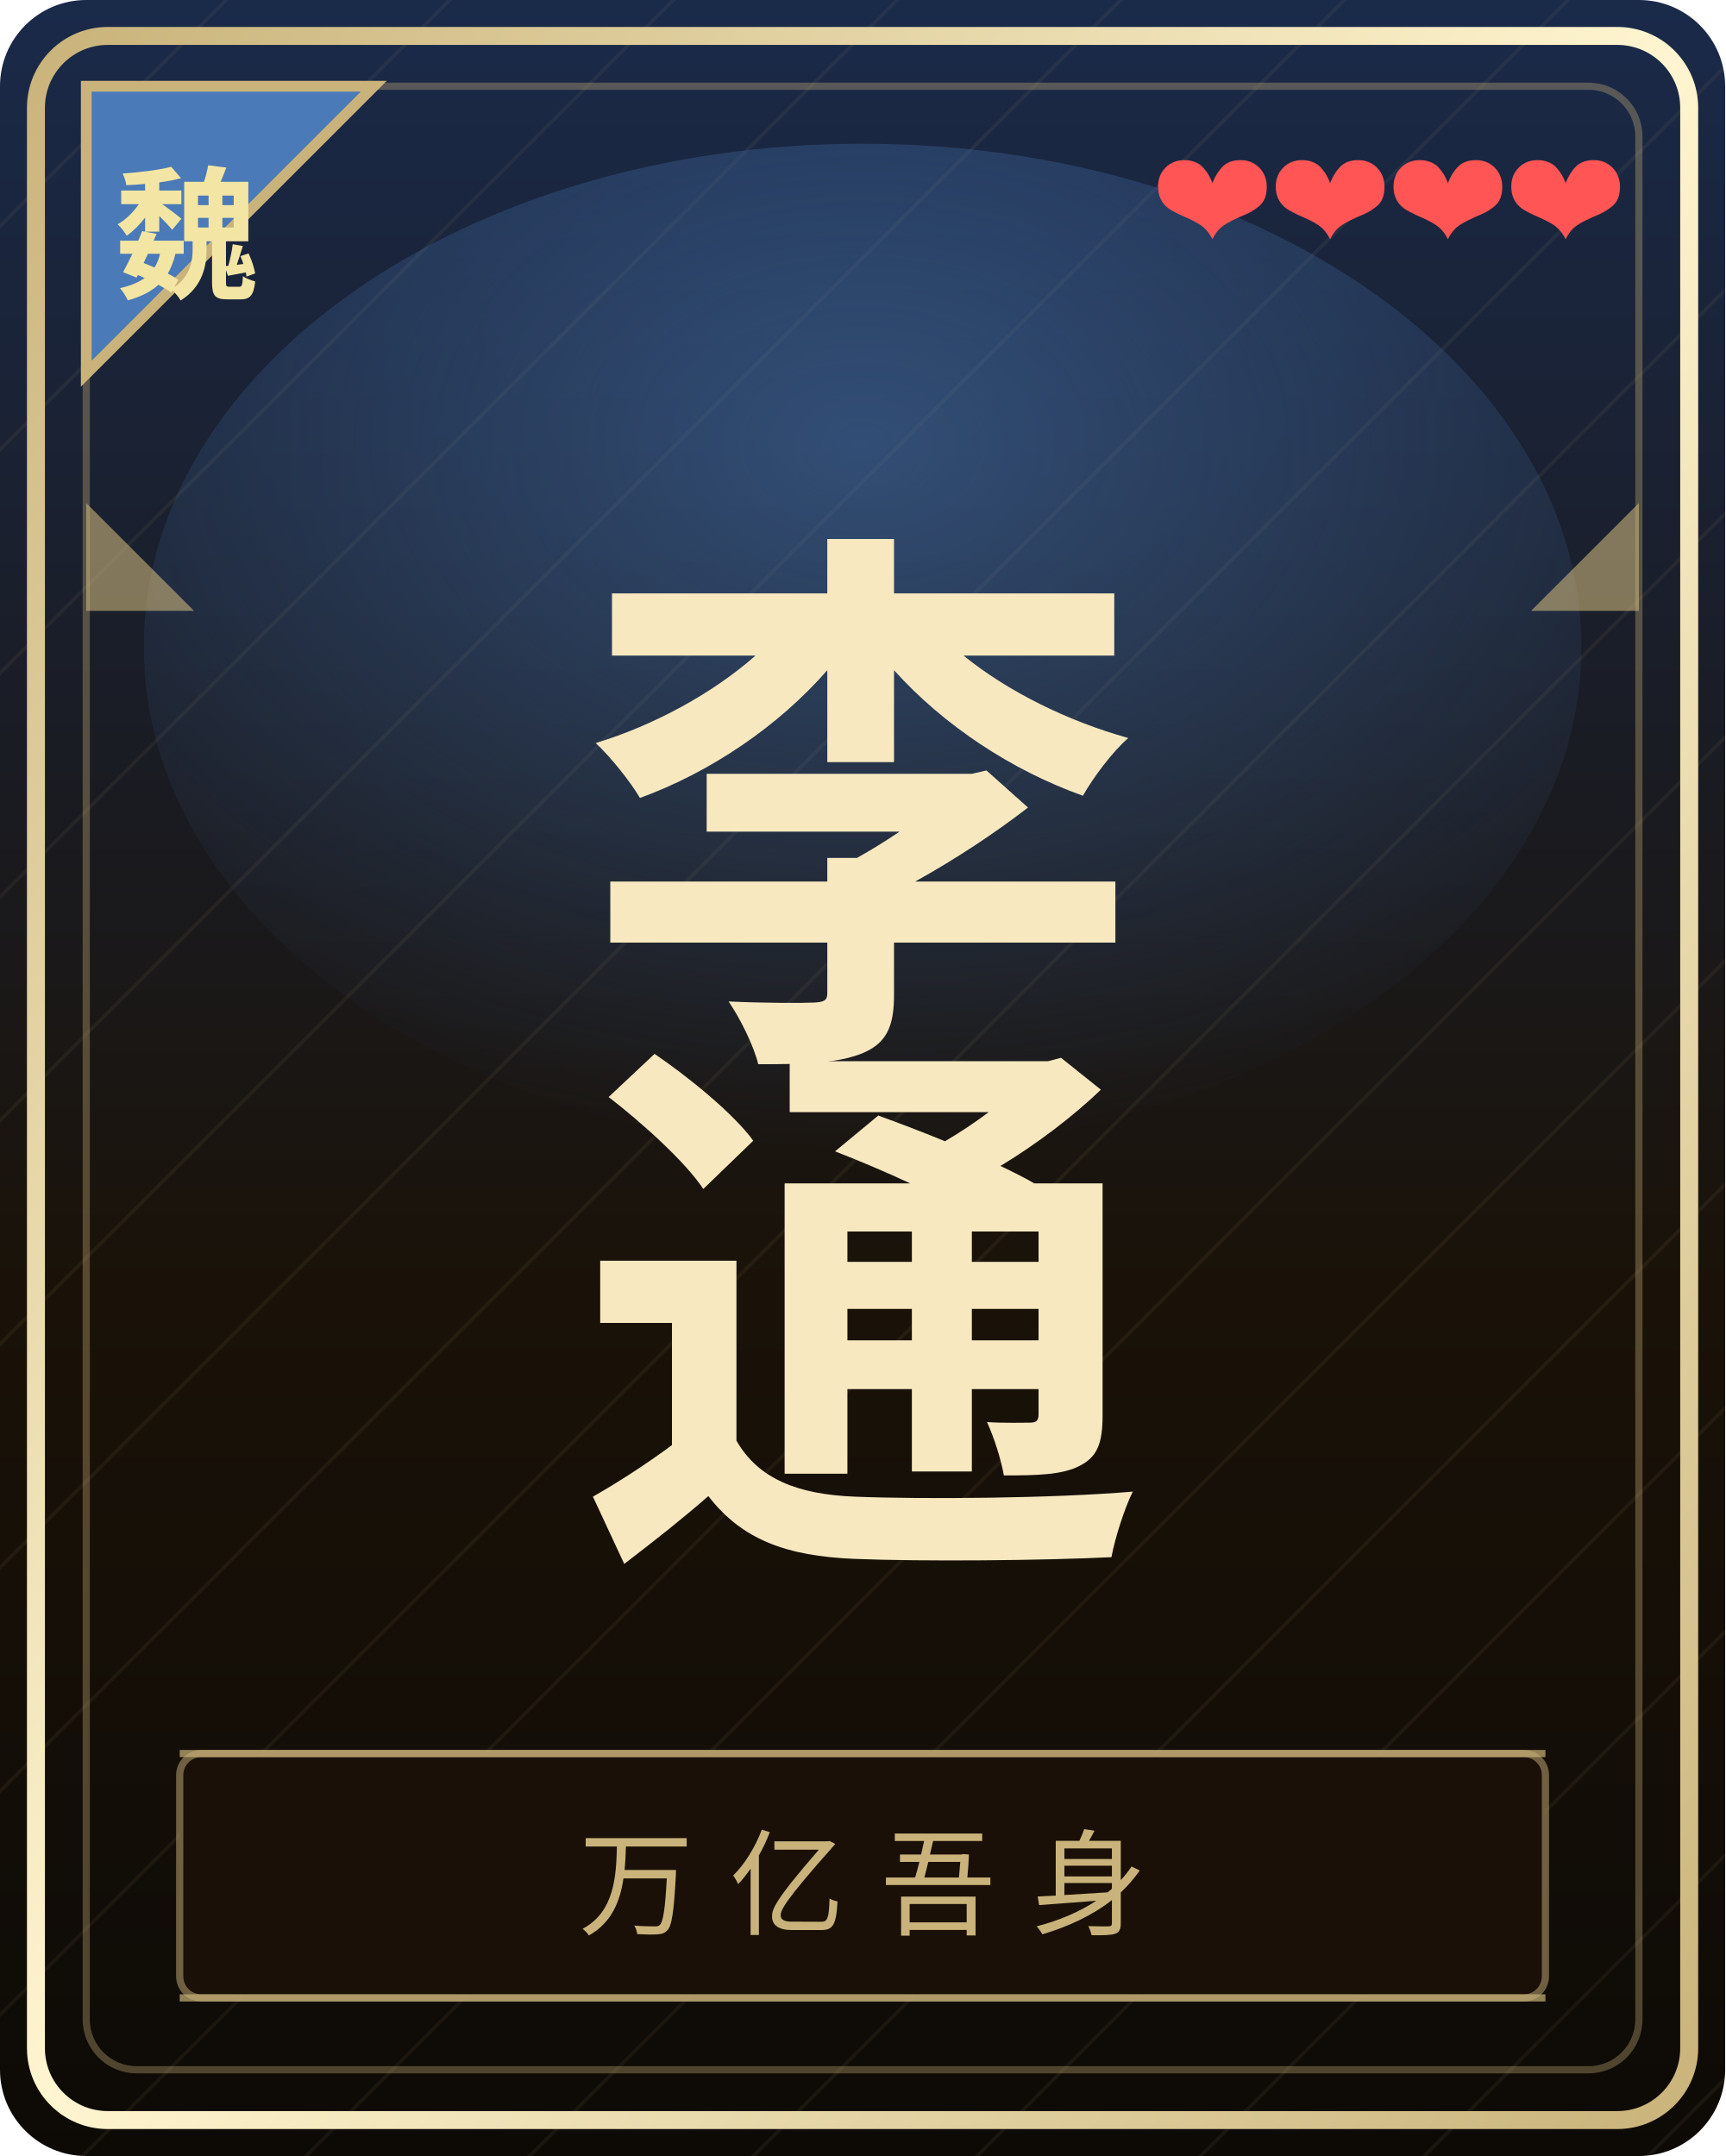
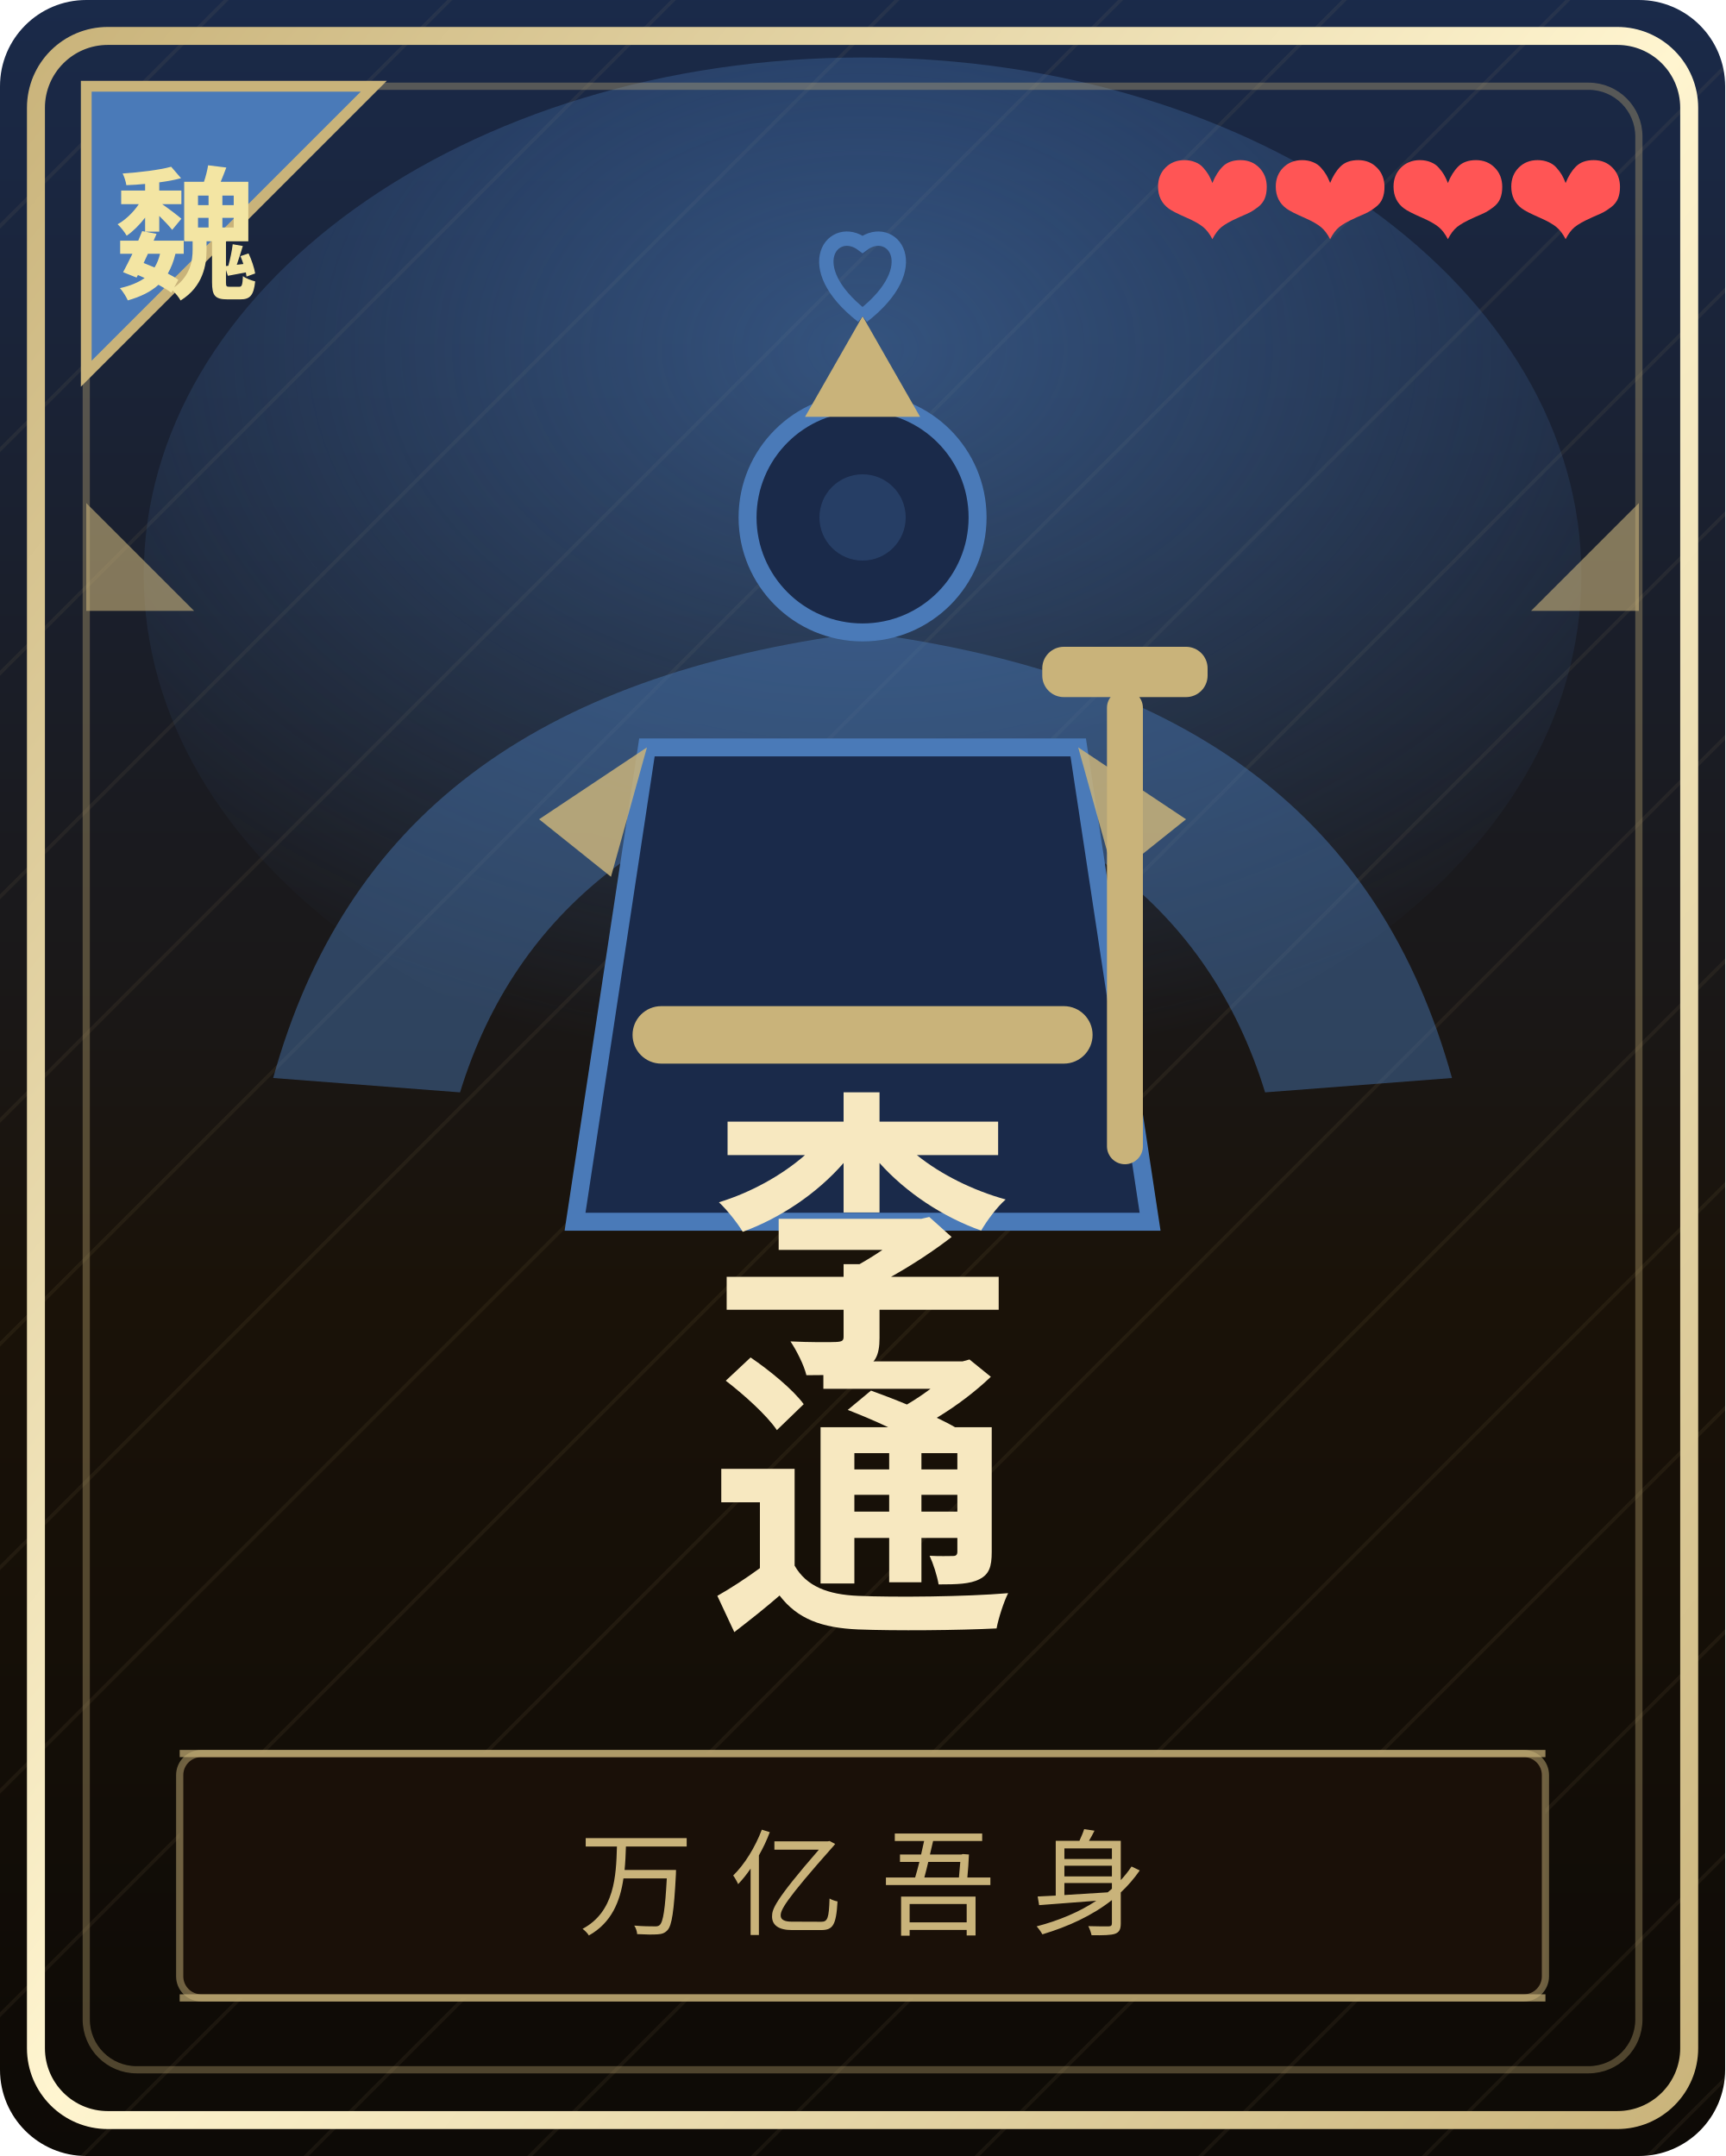
<svg xmlns="http://www.w3.org/2000/svg" width="240" height="300" viewBox="0 0 240 300">
  <defs>
    <linearGradient id="bg" x1="0" y1="0" x2="0" y2="1">
      <stop offset="0" stop-color="#1a2a4a" />
      <stop offset="0.6" stop-color="#1a1208" />
      <stop offset="1" stop-color="#0d0a06" />
    </linearGradient>
    <linearGradient id="frame" x1="0" y1="0" x2="1" y2="1">
      <stop offset="0" stop-color="#c9b37a" />
      <stop offset="0.5" stop-color="#fff5d0" />
      <stop offset="1" stop-color="#c9b37a" />
    </linearGradient>
-     <radialGradient id="glow" cx="0.5" cy="0.3" r="0.7">
-       <stop offset="0" stop-color="#4a7ab8" stop-opacity="0.5" />
+     <radialGradient id="glow" cx="0.5" cy="0.28" r="0.7">
+       <stop offset="0" stop-color="#4a7ab8" stop-opacity="0.55" />
      <stop offset="1" stop-color="#4a7ab8" stop-opacity="0" />
    </radialGradient>
    <pattern id="bgPattern" patternUnits="userSpaceOnUse" width="22" height="22" patternTransform="rotate(45)">
      <line x1="0" y1="0" x2="0" y2="22" stroke="#c9b37a" stroke-opacity="0.07" stroke-width="1" />
    </pattern>
  </defs>
  <rect width="240" height="300" rx="12" fill="url(#bg)" />
  <rect width="240" height="300" rx="12" fill="url(#bgPattern)" />
-   <ellipse cx="120" cy="90" rx="100" ry="70" fill="url(#glow)" />
+   <ellipse cx="120" cy="80" rx="100" ry="72" fill="url(#glow)" />
+   <g transform="translate(120,92)">
+     <path d="M0,-4 C-46,2 -72,22 -82,58 L-56,60 C-48,34 -28,20 0,14 Z" fill="#4a7ab8" opacity="0.45" />
+     <path d="M0,-4 C46,2 72,22 82,58 L56,60 C48,34 28,20 0,14 Z" fill="#4a7ab8" opacity="0.45" />
+     <path d="M-30,12 L30,12 L40,78 L-40,78 Z" fill="#1a2a4a" stroke="#4a7ab8" stroke-width="2.5" />
+     <rect x="-32" y="48" width="64" height="8" rx="4" fill="#c9b37a" />
+     <path d="M-30,12 L-45,22 L-35,30 Z" fill="#c9b37a" opacity="0.85" />
+     <path d="M30,12 L45,22 L35,30 Z" fill="#c9b37a" opacity="0.85" />
+     <circle cx="0" cy="-20" r="16" fill="#1a2a4a" stroke="#4a7ab8" stroke-width="2.5" />
+     <circle cx="0" cy="-20" r="6" fill="#4a7ab8" opacity="0.25" />
+     <path d="M-8,-34 L0,-48 L8,-34 Z" fill="#c9b37a" />
+     <path d="M0,-48 C-9,-55 -4,-61 0,-58 C4,-61 9,-55 0,-48" stroke="#4a7ab8" stroke-width="2" fill="none" />
+     <rect x="34" y="4" width="5" height="66" rx="2.5" fill="#c9b37a" />
+     <rect x="25" y="-2" width="23" height="7" rx="3" fill="#c9b37a" />
+   </g>
+   <text x="120" y="187.7" text-anchor="middle" font-size="42" font-family="STKaiti,KaiTi,STSong,serif" font-weight="bold" fill="#f7e8c0" style="text-shadow:0 2px 8px rgba(0,0,0,.7);letter-spacing:3px">李</text>
+   <text x="120" y="223.7" text-anchor="middle" font-size="42" font-family="STKaiti,KaiTi,STSong,serif" font-weight="bold" fill="#f7e8c0" style="text-shadow:0 2px 8px rgba(0,0,0,.7);letter-spacing:3px">通</text>
  <rect x="5" y="5" width="230" height="290" rx="10" fill="none" stroke="url(#frame)" stroke-width="2.5" />
  <rect x="12" y="12" width="216" height="276" rx="7" fill="none" stroke="#c9b37a" stroke-opacity="0.35" stroke-width="1" />
  <polygon points="12,12 52,12 12,52" fill="#4a7ab8" stroke="#c9b37a" stroke-width="1.5" />
  <text x="26" y="40" font-size="20" text-anchor="middle" font-family="STKaiti,KaiTi,serif" font-weight="bold" fill="#f3e5a3">魏</text>
  <text x="226" y="34" font-size="18" text-anchor="end" fill="#ff5555">❤❤❤❤</text>
-   <text x="120" y="141.3" text-anchor="middle" font-size="78" font-family="STKaiti,KaiTi,STSong,serif" font-weight="bold" fill="#f7e8c0" style="text-shadow:0 2px 8px rgba(0,0,0,.7);letter-spacing:3px">李</text>
-   <text x="120" y="211.3" text-anchor="middle" font-size="78" font-family="STKaiti,KaiTi,STSong,serif" font-weight="bold" fill="#f7e8c0" style="text-shadow:0 2px 8px rgba(0,0,0,.7);letter-spacing:3px">通</text>
  <rect x="25" y="244" width="190" height="34" rx="3" fill="#1a1008" stroke="#c9b37a" stroke-opacity="0.5" />
  <line x1="25" y1="244" x2="215" y2="244" stroke="#c9b37a" stroke-opacity="0.7" />
  <line x1="25" y1="278" x2="215" y2="278" stroke="#c9b37a" stroke-opacity="0.7" />
  <text x="120" y="268" text-anchor="middle" font-size="16" font-family="STKaiti,KaiTi,STSong,serif" letter-spacing="5px" fill="#c9b37a">万亿吾身</text>
  <path d="M12 70 L12 85 L27 85 Z" fill="#c9b37a" opacity="0.6" />
  <path d="M228 70 L228 85 L213 85 Z" fill="#c9b37a" opacity="0.6" />
</svg>
